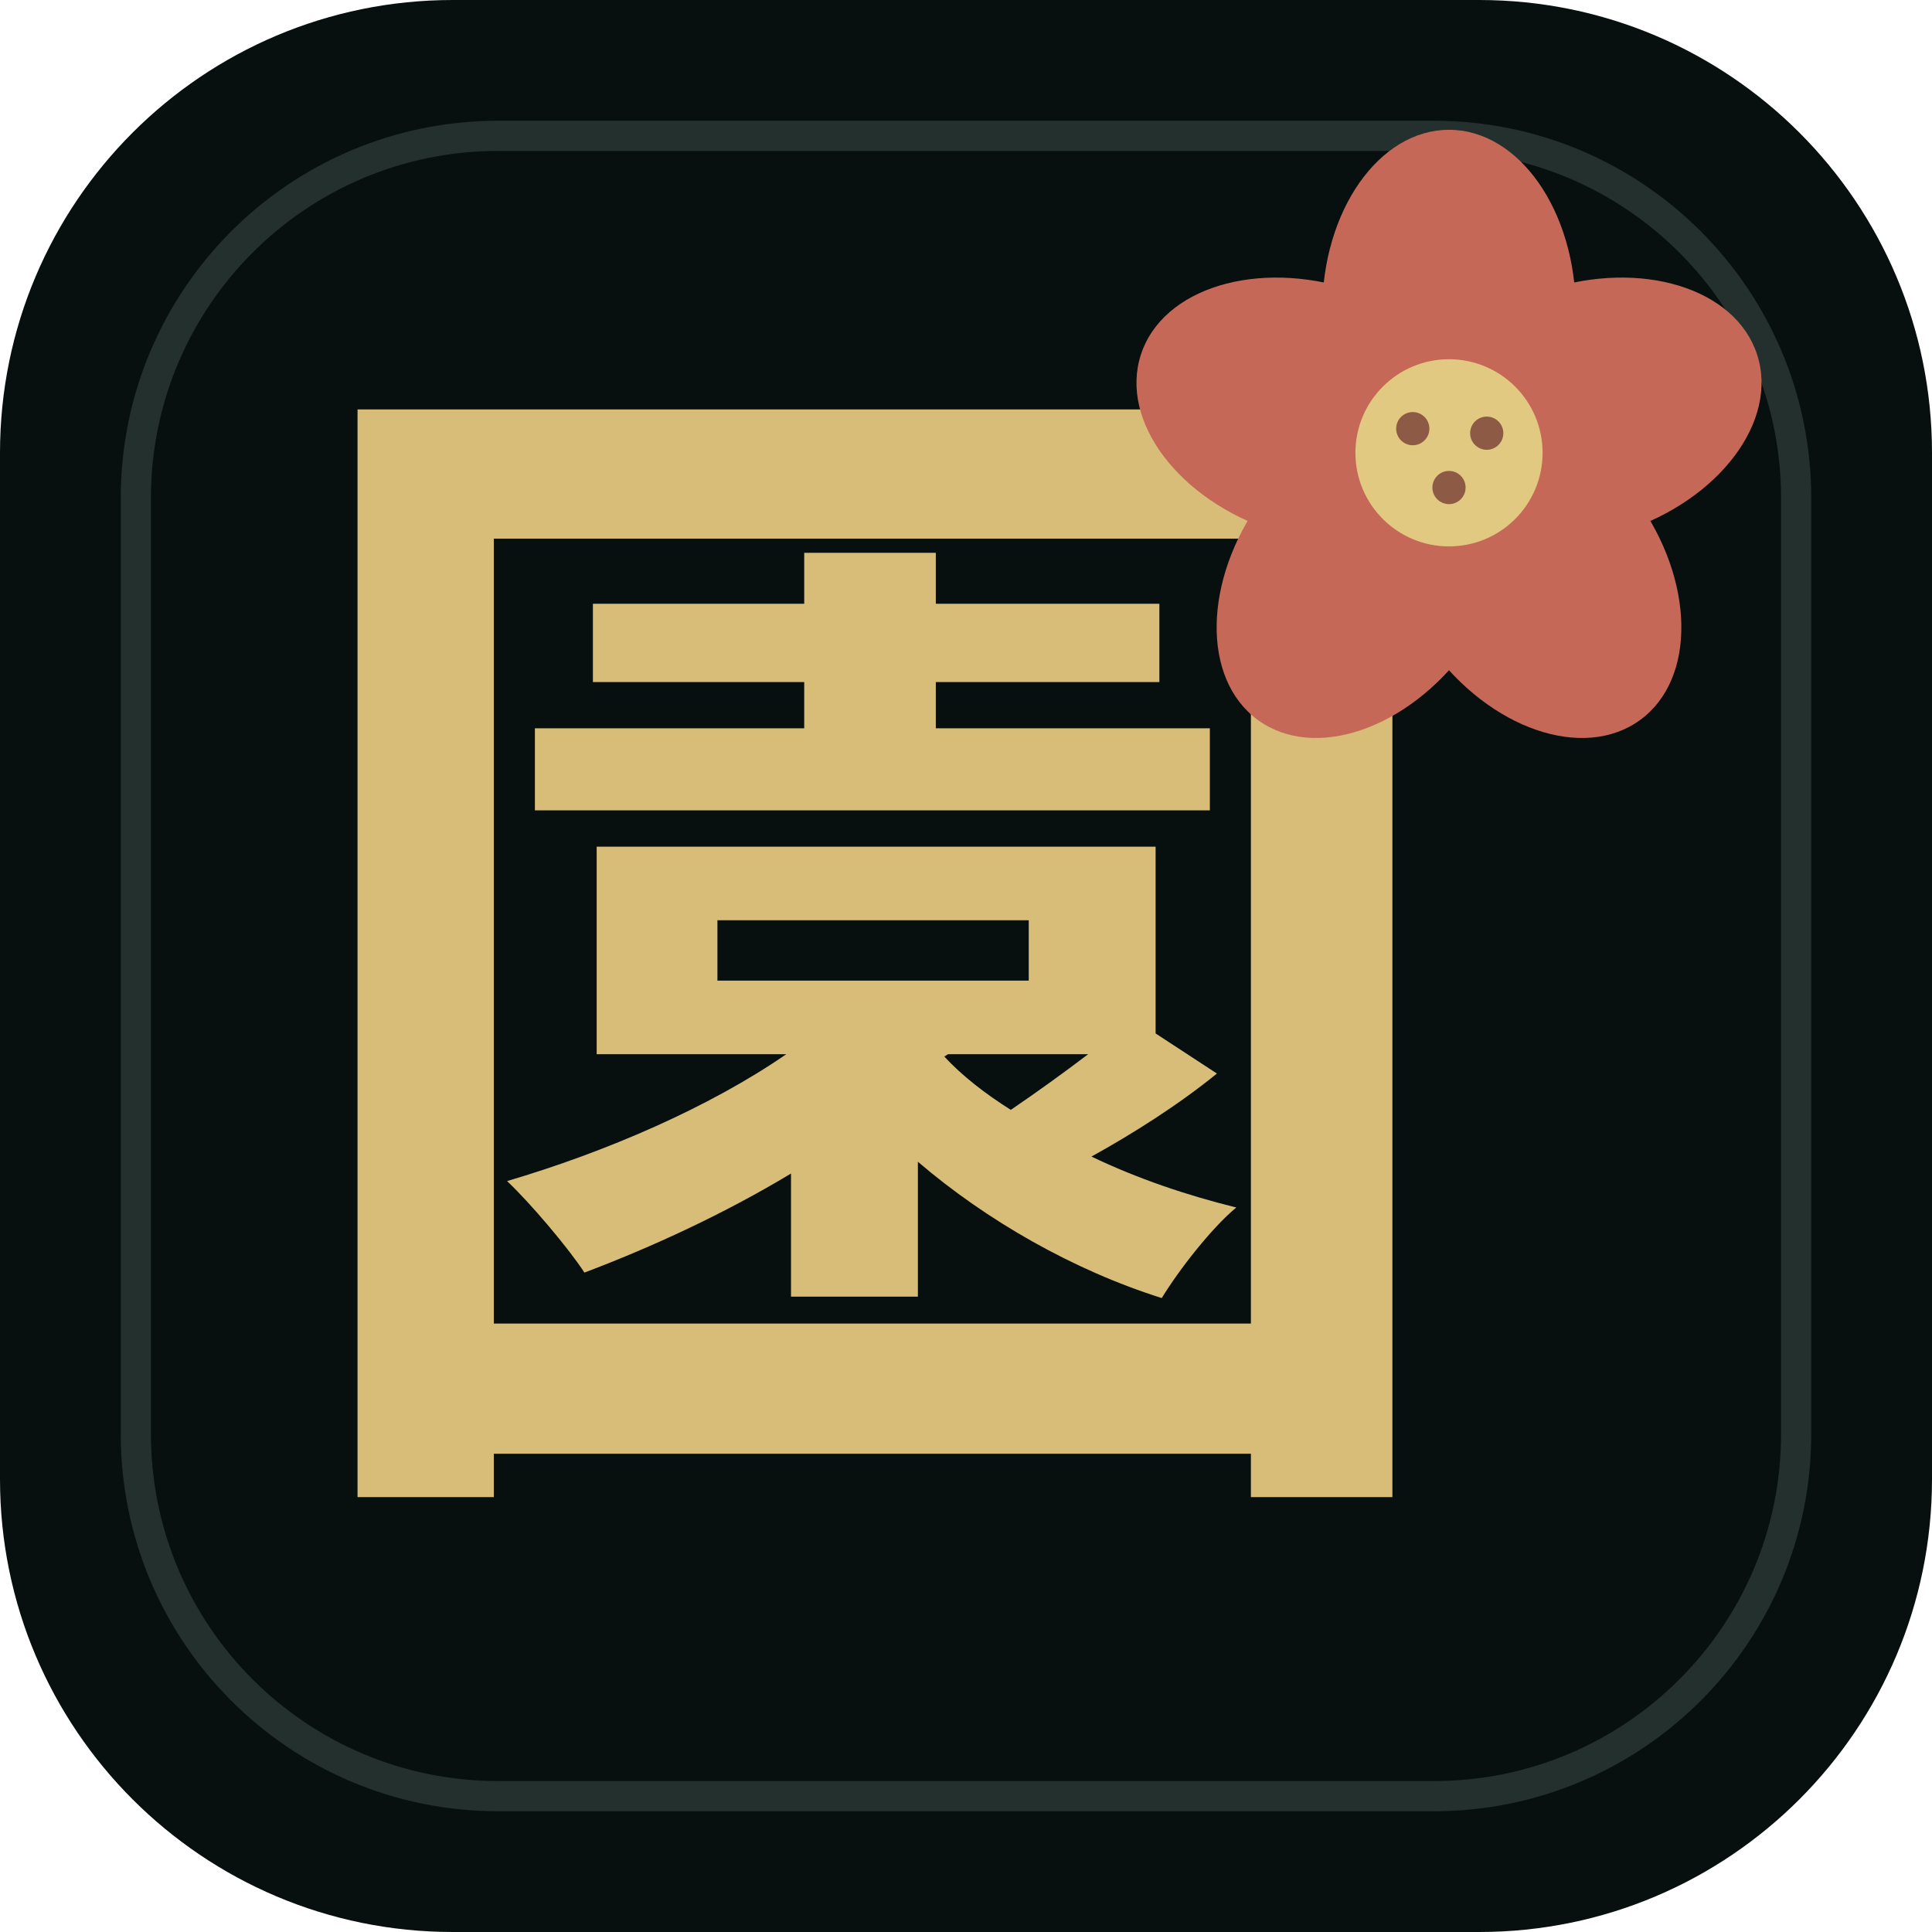
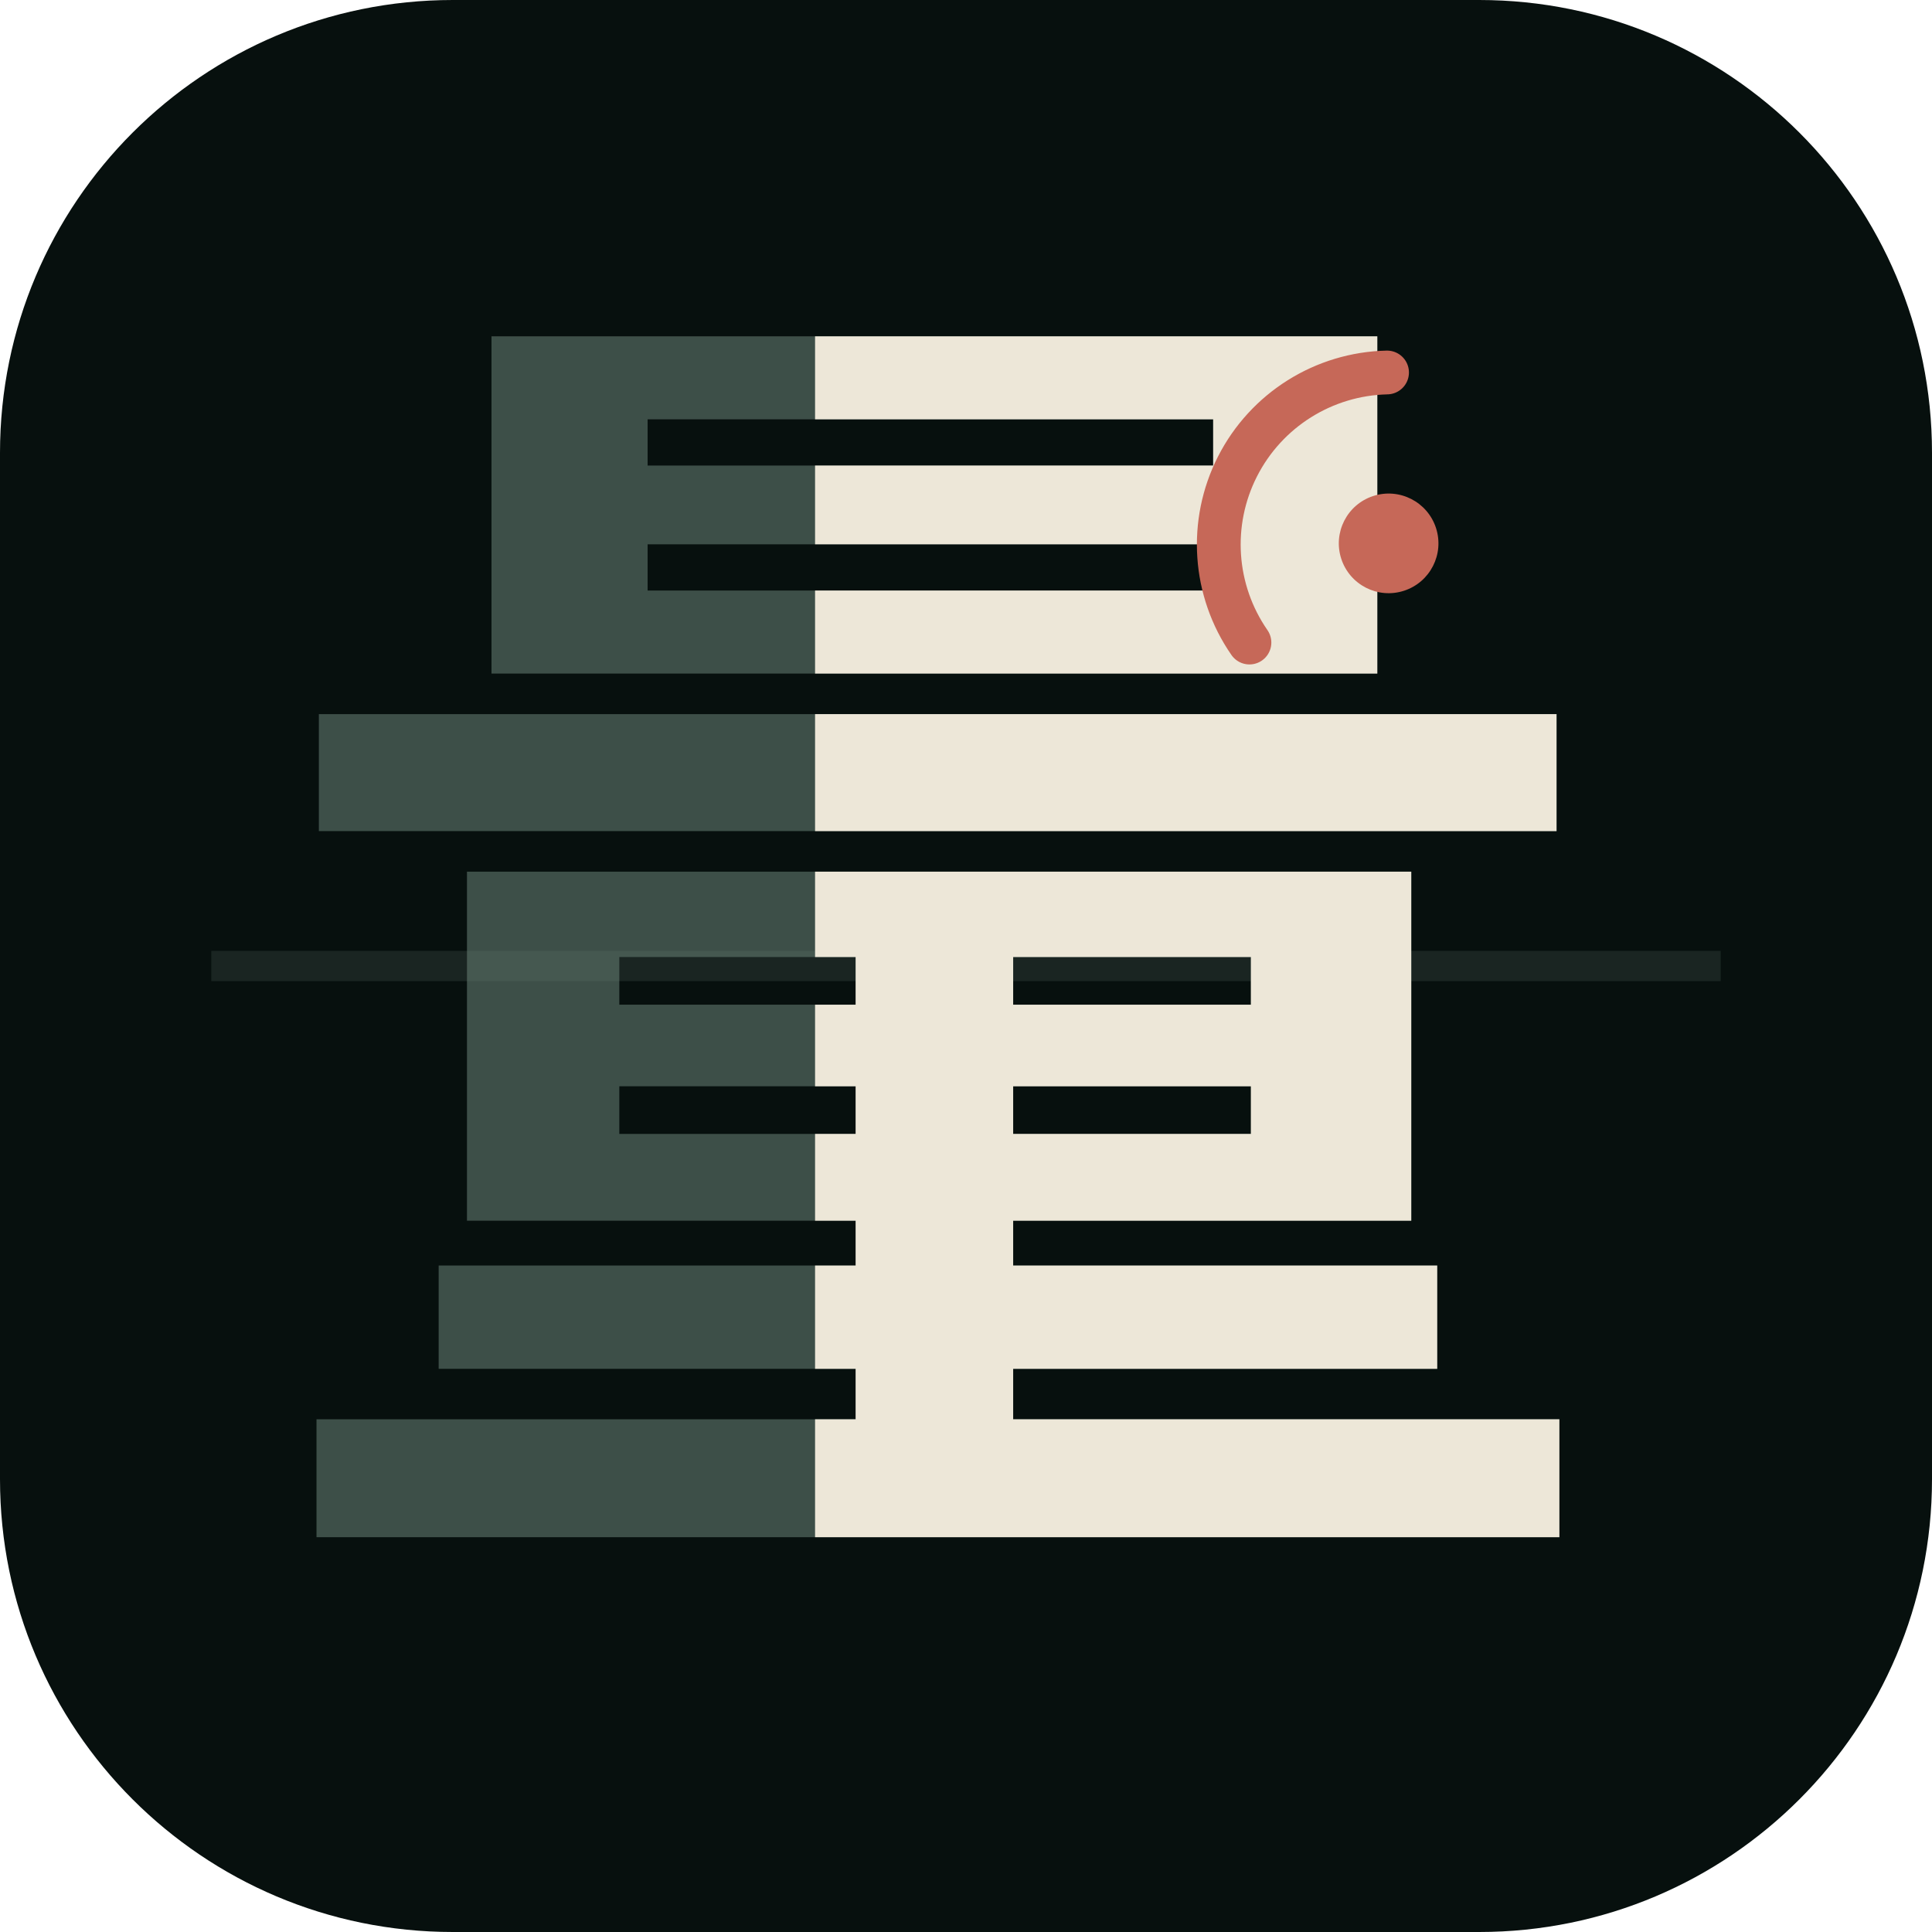
- <svg xmlns="http://www.w3.org/2000/svg" viewBox="0 0 64 64" role="img" aria-label="量子游园：园字与牡丹">
+ <svg xmlns="http://www.w3.org/2000/svg" viewBox="0 0 64 64" role="img" aria-label="量子游园：量字正被观测显真">
+   <defs>
+     <clipPath id="settled">
+       <rect x="27" width="37" height="64" />
+     </clipPath>
+   </defs>
  <rect width="64" height="64" rx="15" fill="#07100e" />
-   <rect x="4.5" y="4.5" width="55" height="55" rx="12" fill="none" stroke="#81988e" stroke-opacity=".24" />
-   <text x="29" y="46" fill="#d7bd78" font-family="Songti SC,STSong,SimSun,serif" font-size="40" font-weight="600" text-anchor="middle">園</text>
-   <g transform="translate(48 15)">
-     <ellipse cx="0" cy="-4.7" rx="4.2" ry="6" fill="#c66858" />
-     <ellipse cx="4.5" cy="-1.4" rx="4.2" ry="6" fill="#c66858" transform="rotate(72 4.5 -1.4)" />
-     <ellipse cx="2.8" cy="4" rx="4.2" ry="6" fill="#c66858" transform="rotate(144 2.8 4)" />
-     <ellipse cx="-2.8" cy="4" rx="4.2" ry="6" fill="#c66858" transform="rotate(216 -2.8 4)" />
-     <ellipse cx="-4.5" cy="-1.4" rx="4.2" ry="6" fill="#c66858" transform="rotate(288 -4.5 -1.4)" />
-     <circle r="3.1" fill="#e2c982" />
-     <circle cx="-1.2" cy="-.8" r=".55" fill="#8d5a45" />
-     <circle cx="1.25" cy="-.65" r=".55" fill="#8d5a45" />
-     <circle cx="0" cy="1.15" r=".55" fill="#8d5a45" />
+   <path d="M7 32h50" stroke="#81988e" stroke-opacity=".16" />
+   <text x="31" y="48" fill="#657c72" fill-opacity=".58" font-family="Songti SC,STSong,SimSun,serif" font-size="45" font-weight="600" text-anchor="middle">量</text>
+   <text x="31" y="48" fill="#ede7d8" clip-path="url(#settled)" font-family="Songti SC,STSong,SimSun,serif" font-size="45" font-weight="600" text-anchor="middle">量</text>
+   <g transform="translate(46 18) rotate(-18)">
+     <path d="M-5.4 1.7A5.7 5.7 0 0 1 1.7-5.4" fill="none" stroke="#c66858" stroke-width="1.45" stroke-linecap="round" />
+     <circle r="1.65" fill="#c66858" />
  </g>
</svg>
